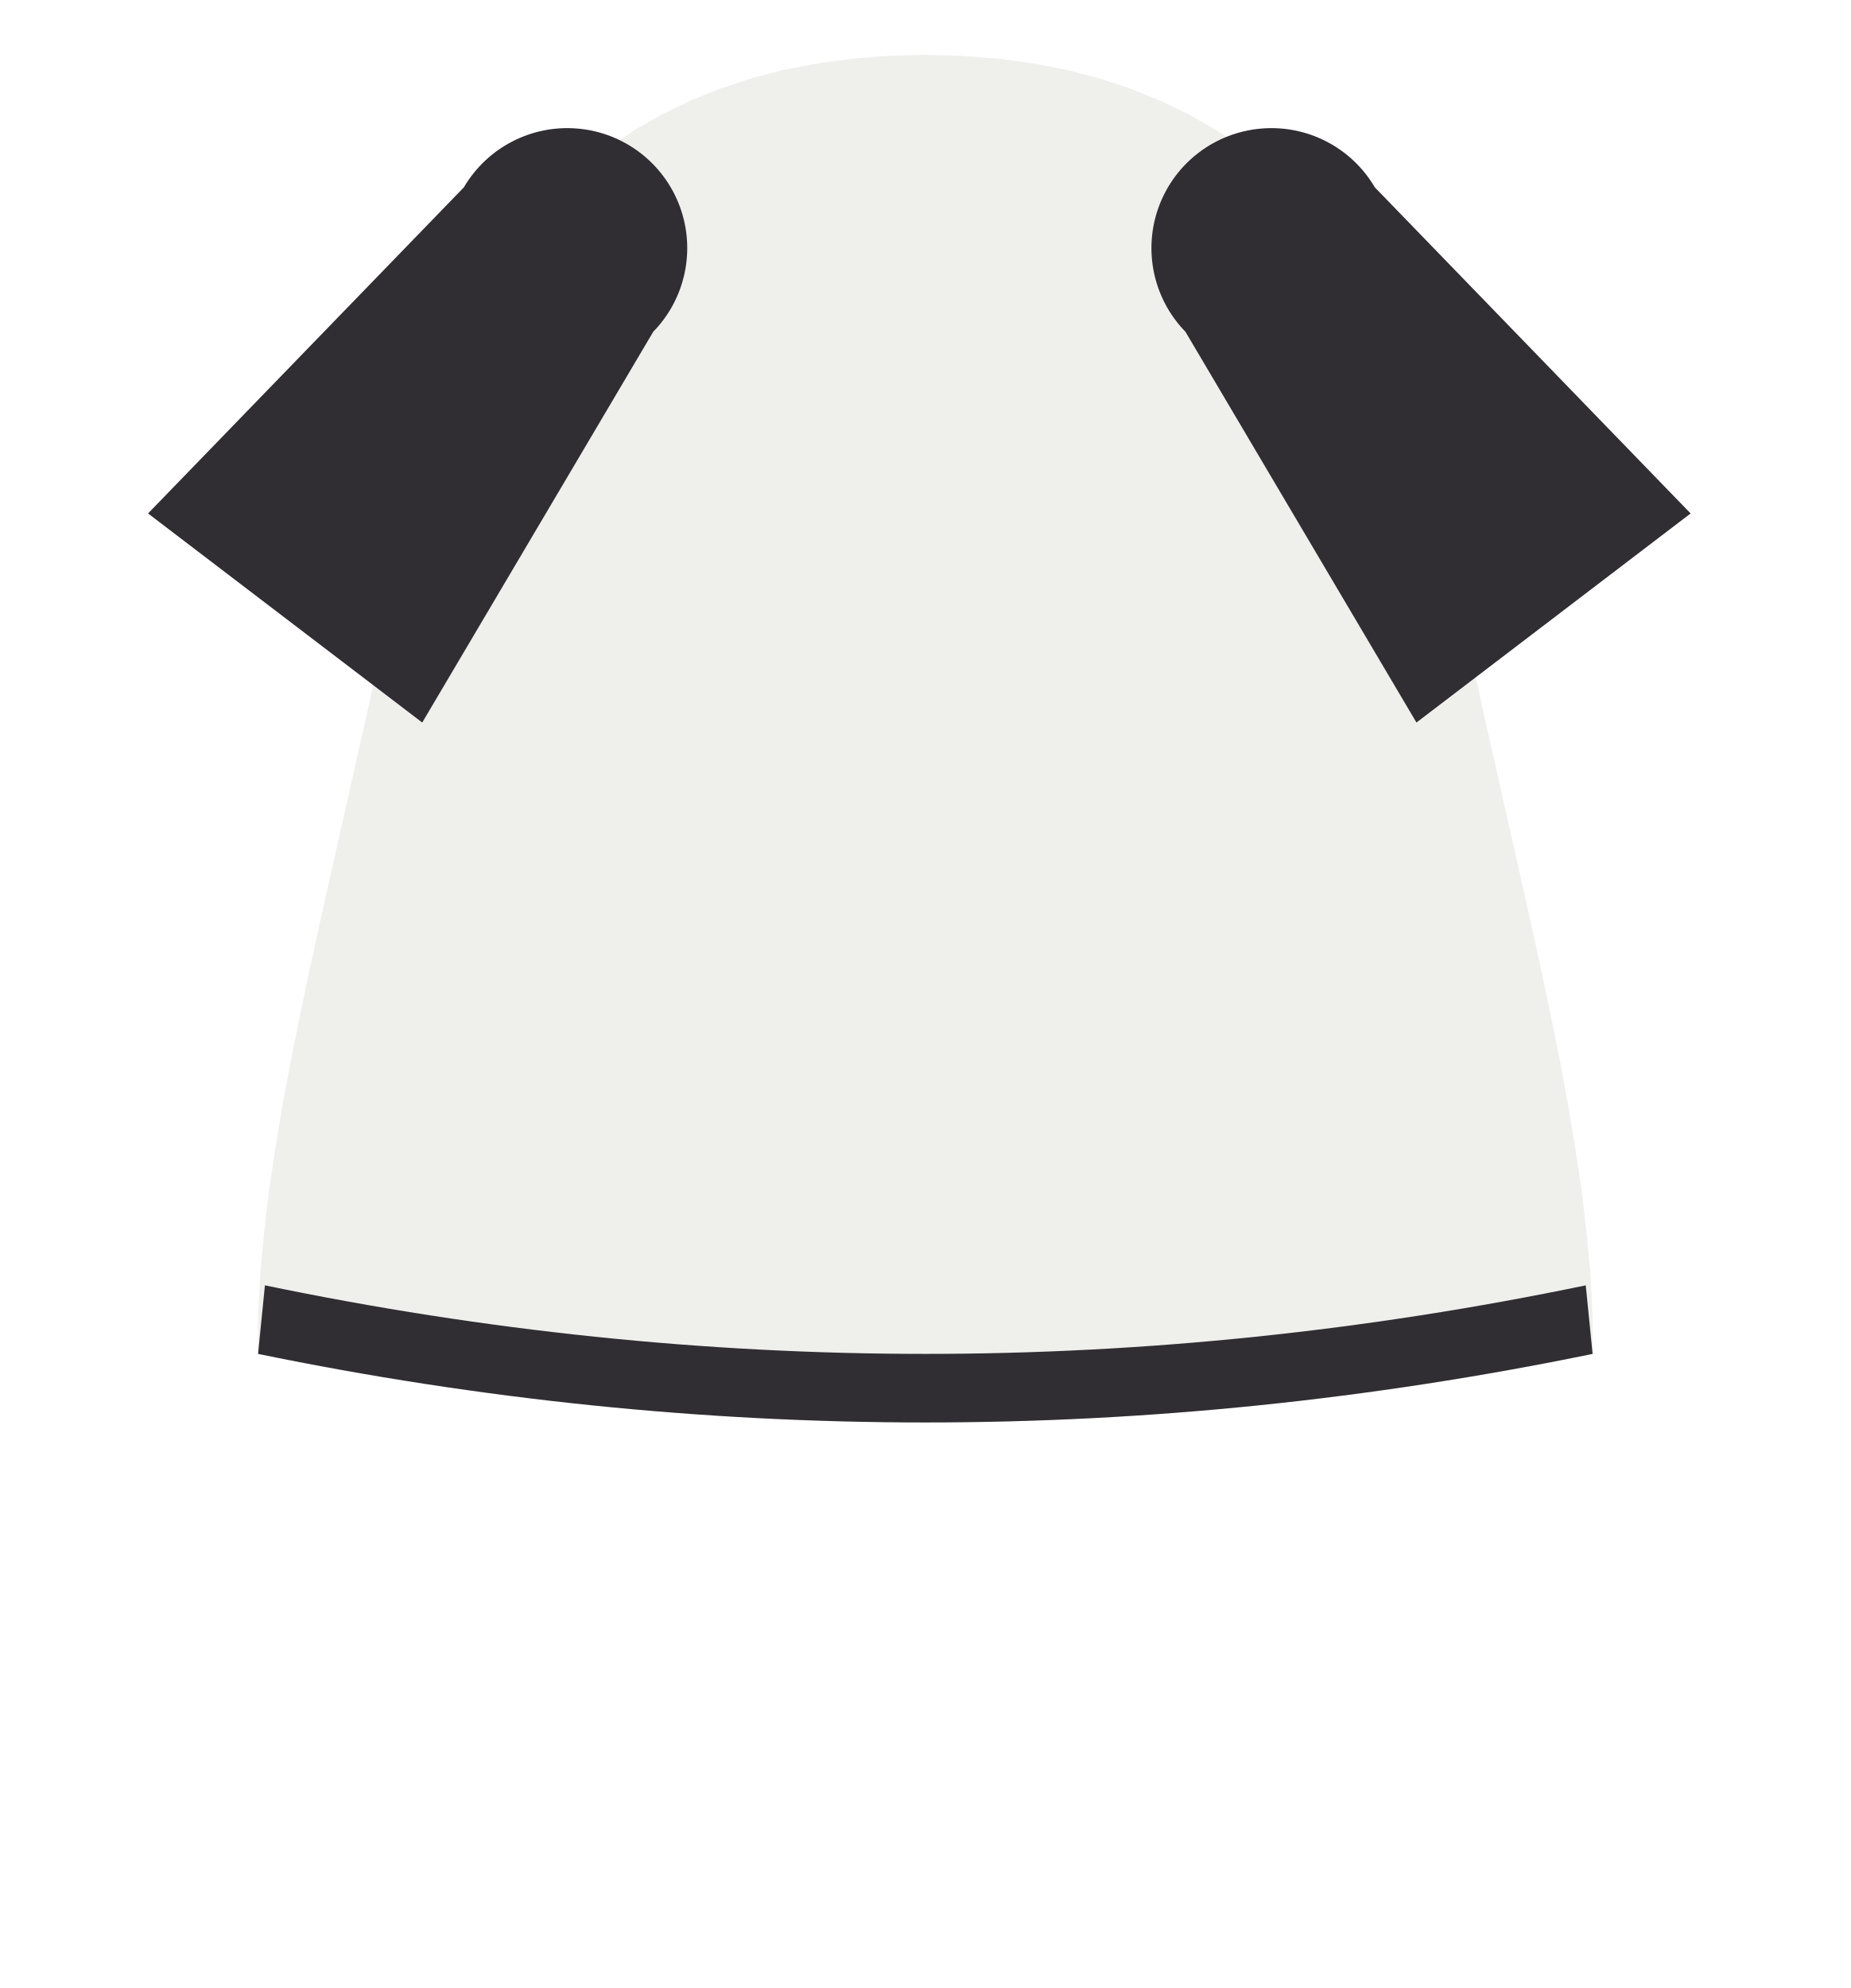
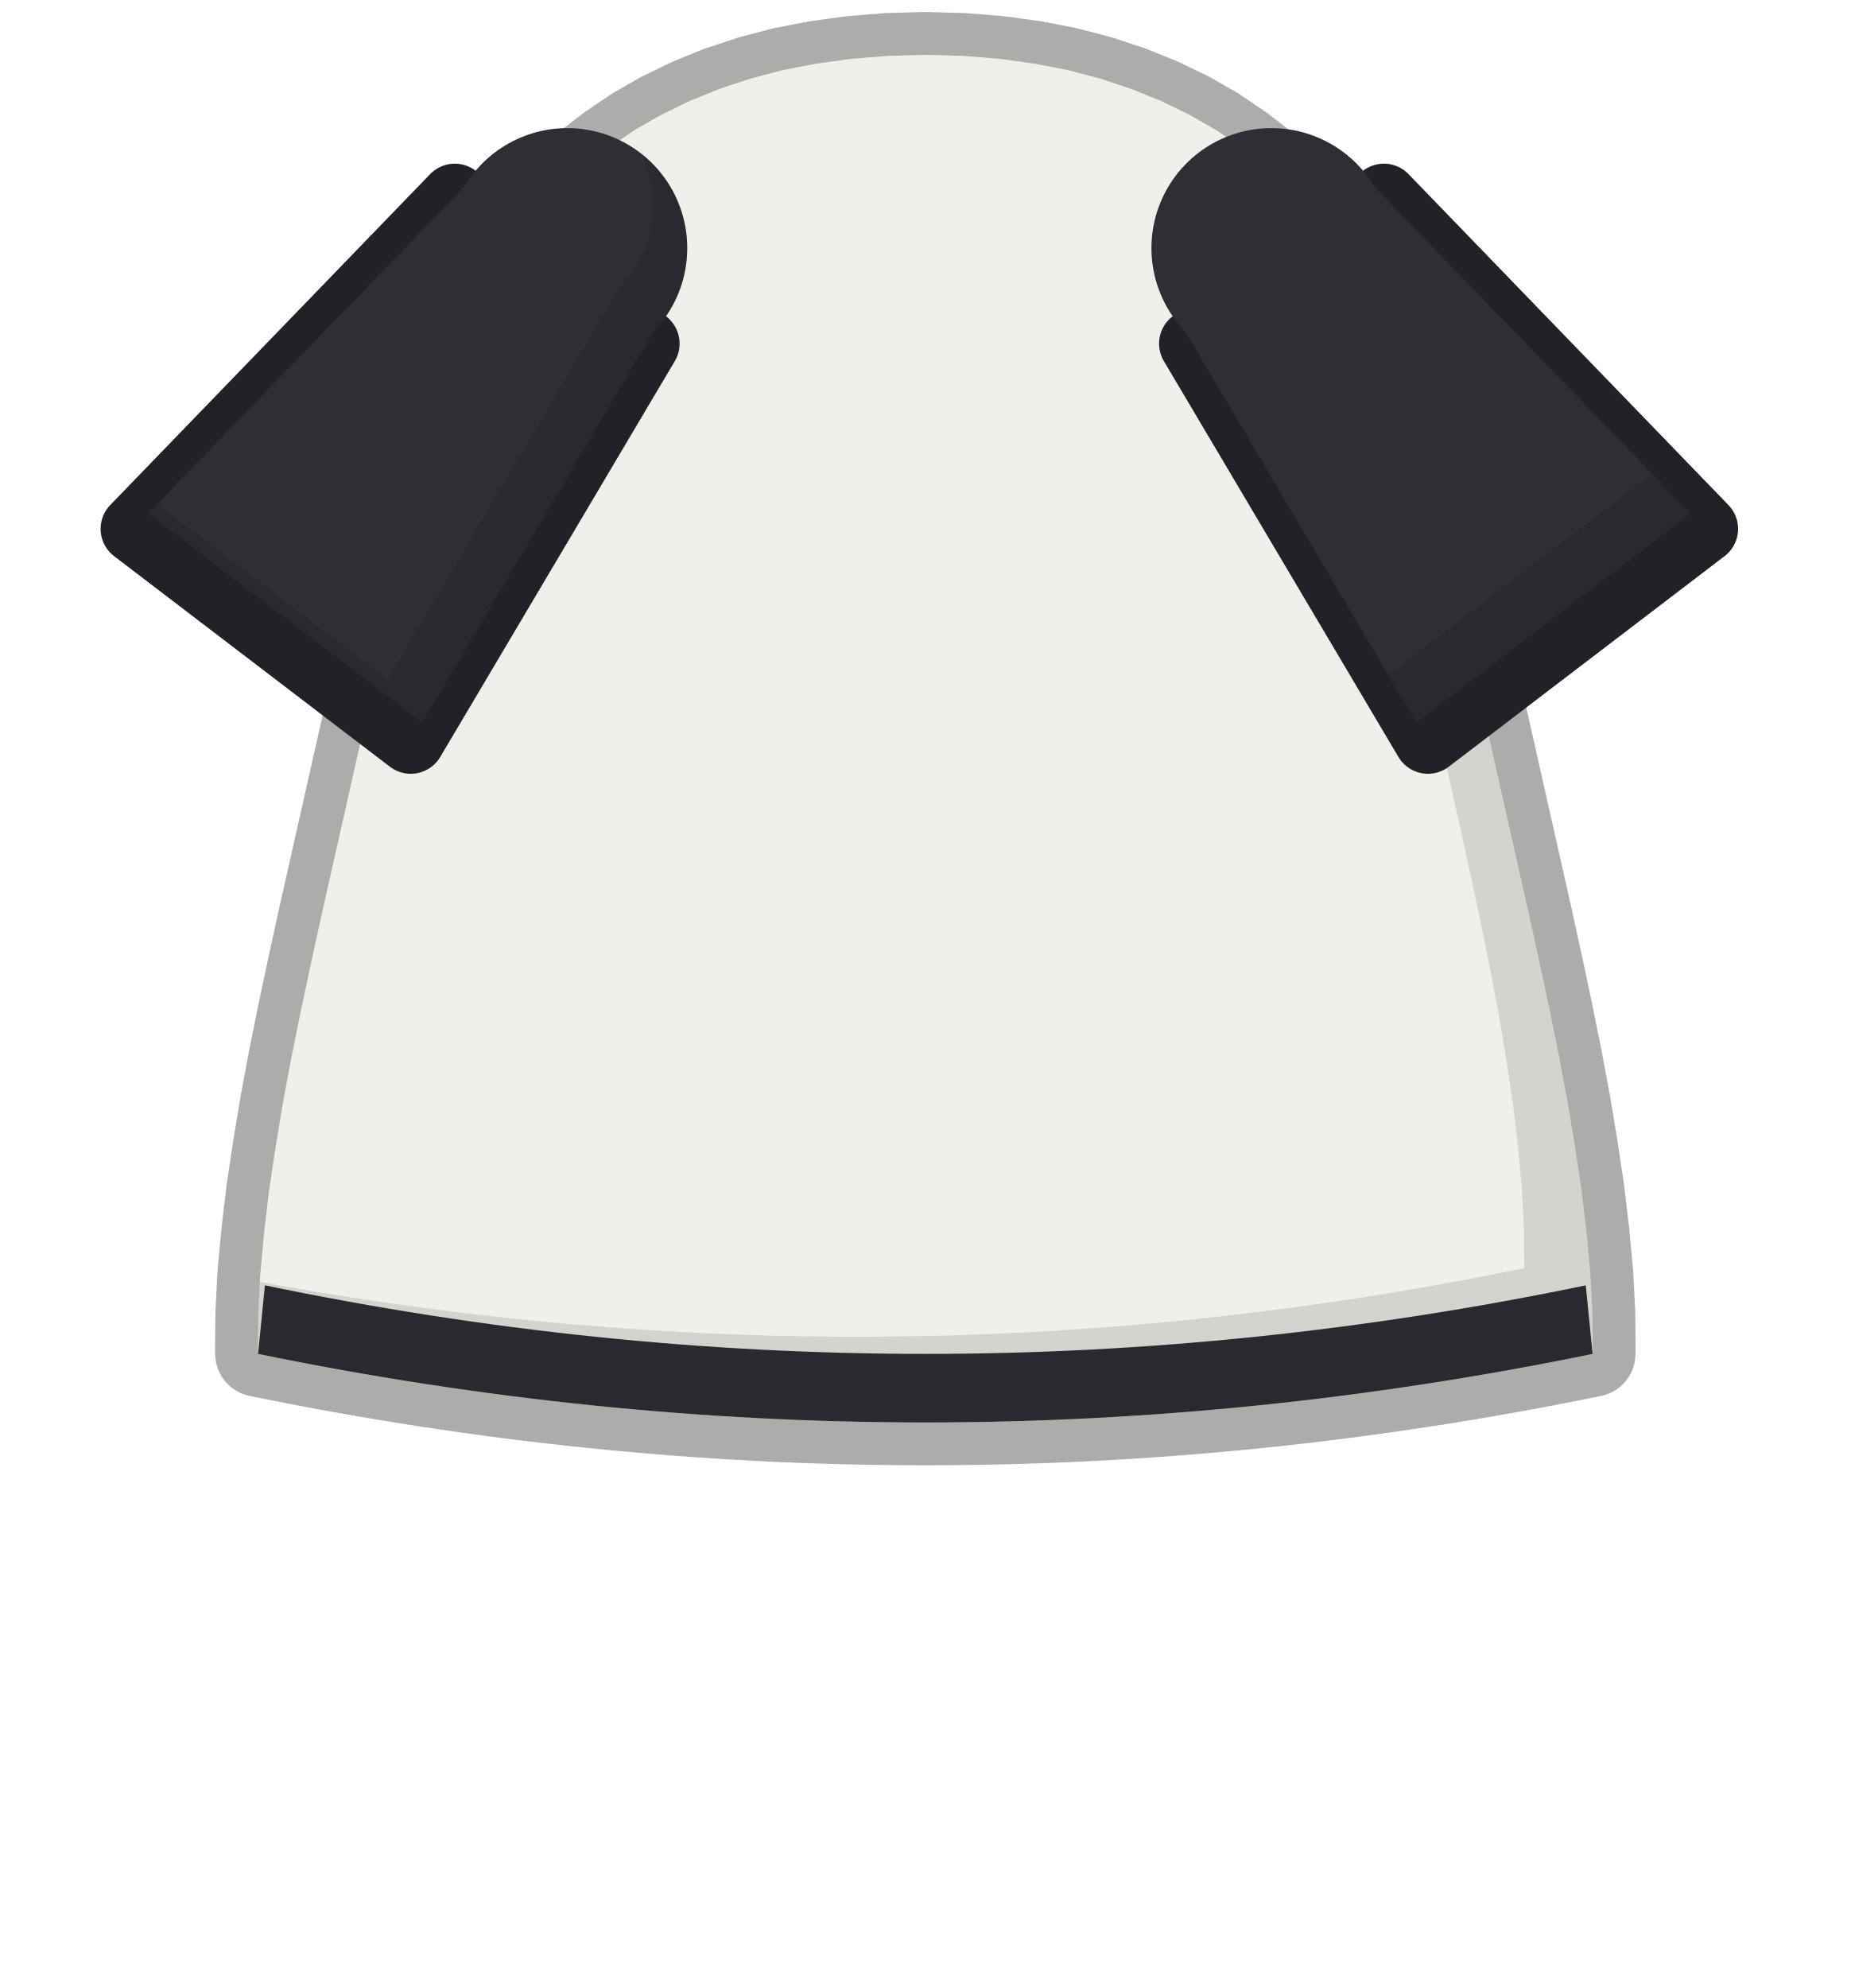
<svg xmlns="http://www.w3.org/2000/svg" viewBox="146 183 108 116" aria-hidden="true">
  <g id="ropa-cuerpo" class="ropa-cuerpo">
+     <path d="M161.06,262.00 L161.05,261.87 L161.07,259.63 L161.19,257.32 L161.41,254.94 L161.70,252.48 L162.08,249.95 L162.51,247.35 L163.01,244.69 L163.56,241.97 L164.15,239.20 L164.77,236.37 L165.42,233.48 L166.08,230.56 L166.75,227.58 L167.43,224.58 L168.09,221.53 L168.74,218.46 L169.36,215.37 L169.68,213.09 L170.08,210.90 L170.57,208.79 L171.15,206.77 L171.81,204.85 L172.56,203.01 L173.39,201.26 L174.31,199.60 L175.31,198.03 L176.39,196.56 L177.56,195.17 L178.80,193.89 L180.13,192.69 L181.54,191.60 L183.03,190.59 L184.60,189.69 L186.25,188.89 L187.98,188.19 L189.79,187.59 L191.68,187.09 L193.65,186.71 L195.69,186.43 L197.81,186.26 L200.00,186.20 L202.19,186.26 L204.31,186.43 L206.35,186.71 L208.32,187.09 L210.21,187.59 L212.02,188.19 L213.75,188.89 L215.40,189.69 L216.97,190.59 L218.46,191.60 L219.87,192.69 L221.20,193.89 L222.44,195.17 L223.61,196.56 L224.69,198.03 L225.69,199.60 L226.61,201.26 L227.44,203.01 L228.19,204.85 L228.85,206.77 L229.43,208.79 L229.92,210.90 L230.32,213.09 L230.64,215.37 L231.26,218.46 L231.91,221.53 L232.57,224.58 L233.25,227.58 L233.92,230.56 L234.58,233.48 L235.23,236.37 L235.85,239.20 L236.44,241.97 L236.99,244.69 L237.49,247.35 L237.92,249.95 L238.30,252.48 L238.59,254.94 L238.81,257.32 L238.93,259.63 L238.95,261.87 L238.94,262.00 Q200.00,270.00 161.06,262.00 Z" fill="none" stroke="#acacaa" stroke-width="5" stroke-linecap="round" stroke-linejoin="round" />
    <path d="M161.06,262.00 L161.05,261.87 L161.07,259.63 L161.19,257.32 L161.41,254.94 L161.70,252.48 L162.08,249.95 L162.51,247.35 L163.01,244.69 L163.56,241.97 L164.15,239.20 L164.77,236.37 L165.42,233.48 L166.08,230.56 L166.75,227.58 L167.43,224.58 L168.09,221.53 L168.74,218.46 L169.36,215.37 L169.68,213.09 L170.08,210.90 L170.57,208.79 L171.15,206.77 L171.81,204.85 L172.56,203.01 L173.39,201.26 L174.31,199.60 L175.31,198.03 L176.39,196.56 L177.56,195.17 L178.80,193.89 L180.13,192.69 L181.54,191.60 L183.03,190.59 L184.60,189.69 L186.25,188.89 L187.98,188.19 L189.79,187.59 L191.68,187.09 L193.65,186.71 L195.69,186.43 L197.81,186.26 L200.00,186.20 L202.19,186.26 L204.31,186.43 L206.35,186.71 L208.32,187.09 L210.21,187.59 L212.02,188.19 L213.75,188.89 L215.40,189.69 L216.97,190.59 L218.46,191.60 L219.87,192.69 L221.20,193.89 L222.44,195.17 L223.61,196.56 L224.69,198.03 L225.69,199.60 L226.61,201.26 L227.44,203.01 L228.19,204.85 L228.85,206.77 L229.43,208.79 L229.92,210.90 L230.32,213.09 L230.64,215.37 L231.26,218.46 L231.91,221.53 L232.57,224.58 L233.25,227.58 L233.92,230.56 L234.58,233.48 L235.23,236.37 L235.85,239.20 L236.44,241.97 L236.99,244.69 L237.49,247.35 L237.92,249.95 L238.30,252.48 L238.59,254.94 L238.81,257.32 L238.93,259.63 L238.95,261.87 L238.94,262.00 Q200.00,270.00 161.06,262.00 Z" fill="#efefec" />
    <defs>
      <clipPath id="conjunto1_superior-forma">
        <path d="M161.06,262.00 L161.05,261.87 L161.07,259.63 L161.19,257.32 L161.41,254.94 L161.70,252.48 L162.08,249.95 L162.51,247.35 L163.01,244.69 L163.56,241.97 L164.15,239.20 L164.77,236.37 L165.42,233.48 L166.08,230.56 L166.75,227.58 L167.43,224.58 L168.09,221.53 L168.74,218.46 L169.36,215.37 L169.68,213.09 L170.08,210.90 L170.57,208.79 L171.15,206.77 L171.81,204.85 L172.56,203.01 L173.39,201.26 L174.31,199.60 L175.31,198.03 L176.39,196.56 L177.56,195.17 L178.80,193.89 L180.13,192.69 L181.54,191.60 L183.03,190.59 L184.60,189.69 L186.25,188.89 L187.98,188.19 L189.79,187.59 L191.68,187.09 L193.65,186.71 L195.69,186.43 L197.81,186.26 L200.00,186.20 L202.19,186.26 L204.31,186.43 L206.35,186.71 L208.32,187.09 L210.21,187.59 L212.02,188.19 L213.75,188.89 L215.40,189.69 L216.97,190.59 L218.46,191.60 L219.87,192.69 L221.20,193.89 L222.44,195.17 L223.61,196.56 L224.69,198.03 L225.69,199.60 L226.61,201.26 L227.44,203.01 L228.19,204.85 L228.85,206.77 L229.43,208.79 L229.92,210.90 L230.32,213.09 L230.64,215.37 L231.26,218.46 L231.91,221.53 L232.57,224.58 L233.25,227.58 L233.92,230.56 L234.58,233.48 L235.23,236.37 L235.85,239.20 L236.44,241.97 L236.99,244.69 L237.49,247.35 L237.92,249.95 L238.30,252.48 L238.59,254.94 L238.81,257.32 L238.93,259.63 L238.95,261.87 L238.94,262.00 Q200.00,270.00 161.06,262.00 Z" />
      </clipPath>
    </defs>
    <g clip-path="url(#conjunto1_superior-forma)">
      <path d="M161.06,262.00 Q200.00,270.00 238.94,262.00 L238.54,258.00 Q200.00,266.00 161.46,258.00 Z" fill="#302e33" />
    </g>
+     <g class="sombra">
+       <defs>
+         <clipPath id="conjunto1_superior-sombra">
+           <path d="M161.06,262.00 L161.05,261.87 L161.07,259.63 L161.19,257.32 L161.41,254.94 L161.70,252.48 L162.08,249.95 L162.51,247.35 L163.01,244.69 L163.56,241.97 L164.15,239.20 L164.77,236.37 L165.42,233.48 L166.08,230.56 L166.75,227.58 L167.43,224.58 L168.09,221.53 L168.74,218.46 L169.36,215.37 L169.68,213.09 L170.08,210.90 L170.57,208.79 L171.15,206.77 L171.81,204.85 L172.56,203.01 L173.39,201.26 L174.31,199.60 L175.31,198.03 L176.39,196.56 L177.56,195.17 L178.80,193.89 L180.13,192.69 L181.54,191.60 L183.03,190.59 L184.60,189.69 L186.25,188.89 L187.98,188.19 L189.79,187.59 L191.68,187.09 L193.65,186.71 L195.69,186.43 L197.81,186.26 L200.00,186.20 L202.19,186.26 L204.31,186.43 L206.35,186.71 L208.32,187.09 L210.21,187.59 L212.02,188.19 L213.75,188.89 L215.40,189.69 L216.97,190.59 L218.46,191.60 L219.87,192.69 L221.20,193.89 L222.44,195.17 L223.61,196.56 L224.69,198.03 L225.69,199.60 L226.61,201.26 L227.44,203.01 L228.19,204.85 L228.85,206.77 L229.43,208.79 L229.92,210.90 L230.32,213.09 L230.64,215.37 L231.26,218.46 L231.91,221.53 L232.57,224.58 L233.25,227.58 L233.92,230.56 L234.58,233.48 L235.23,236.37 L235.85,239.20 L236.44,241.97 L236.99,244.69 L237.49,247.35 L237.92,249.95 L238.30,252.48 L238.59,254.94 L238.81,257.32 L238.93,259.63 L238.95,261.87 L238.94,262.00 Q200.00,270.00 161.06,262.00 Z" />
+         </clipPath>
+       </defs>
+       <g clip-path="url(#conjunto1_superior-sombra)">
+         <path d="M-400,-400 H800 V800 H-400 Z M161.06,262.00 L161.05,261.87 L161.07,259.63 L161.19,257.32 L161.41,254.94 L161.70,252.48 L162.08,249.95 L162.51,247.35 L163.01,244.69 L163.56,241.97 L164.15,239.20 L164.77,236.37 L165.42,233.48 L166.08,230.56 L166.75,227.58 L167.43,224.58 L168.09,221.53 L168.74,218.46 L169.36,215.37 L169.68,213.09 L170.08,210.90 L170.57,208.79 L171.15,206.77 L171.81,204.85 L172.56,203.01 L173.39,201.26 L174.31,199.60 L175.31,198.03 L176.39,196.56 L177.56,195.17 L178.80,193.89 L180.13,192.69 L181.54,191.60 L183.03,190.59 L184.60,189.69 L186.25,188.89 L187.98,188.19 L189.79,187.59 L191.68,187.09 L193.65,186.71 L195.69,186.43 L197.81,186.26 L200.00,186.20 L202.19,186.26 L204.31,186.43 L206.35,186.71 L208.32,187.09 L210.21,187.59 L212.02,188.19 L213.75,188.89 L215.40,189.69 L216.97,190.59 L218.46,191.60 L219.87,192.69 L221.20,193.89 L222.44,195.17 L223.61,196.56 L224.69,198.03 L225.69,199.60 L226.61,201.26 L227.44,203.01 L228.19,204.85 L228.85,206.77 L229.43,208.79 L229.92,210.90 L230.32,213.09 L230.64,215.37 L231.26,218.46 L231.91,221.53 L232.57,224.58 L233.25,227.58 L233.92,230.56 L234.58,233.48 L235.23,236.37 L235.85,239.20 L236.44,241.97 L236.99,244.69 L237.49,247.35 L237.92,249.95 L238.30,252.48 L238.59,254.94 L238.81,257.32 L238.93,259.63 L238.95,261.87 L238.94,262.00 Q200.00,270.00 161.06,262.00 Z" fill-rule="evenodd" fill="#000000" fill-opacity="0.12" transform="translate(-4 -5)" />
+       </g>
+     </g>
  </g>
  <g id="ropa-brazo-izq" class="ropa-brazo ropa-brazo-izq" style="transform-origin:178.1px 198.8px">
+     <path d="M172.54,194.55 L153.87,213.86 L169.97,226.15 L183.66,203.05" fill="none" stroke="#232125" stroke-width="4" stroke-linecap="round" stroke-linejoin="round" />
    <path d="M170.64,225.16 L184.12,202.36 A7,7 0 1,0 173.07,193.93 L154.64,212.96 Z" fill="#302e33" />
+     <g class="sombra">
+       <defs>
+         <clipPath id="conjunto1_superior-sombra-izq">
+           <path d="M170.64,225.16 L184.12,202.36 A7,7 0 1,0 173.07,193.93 L154.64,212.96 Z" />
+         </clipPath>
+       </defs>
+       <g clip-path="url(#conjunto1_superior-sombra-izq)">
+         <path d="M-400,-400 H800 V800 H-400 Z M170.64,225.16 L184.12,202.36 A7,7 0 1,0 173.07,193.93 L154.64,212.96 Z" fill-rule="evenodd" fill="#000000" fill-opacity="0.12" transform="translate(-2 -2.5)" />
+       </g>
+     </g>
  </g>
  <g id="ropa-brazo-der" class="ropa-brazo ropa-brazo-der" style="transform-origin:221.2px 198.8px">
+     <path d="M215.64,203.05 L229.33,226.15 L245.43,213.86 L226.76,194.55" fill="none" stroke="#232125" stroke-width="4" stroke-linecap="round" stroke-linejoin="round" />
    <path d="M244.66,212.96 L226.23,193.93 A7,7 0 1,0 215.18,202.36 L228.66,225.16 Z" fill="#302e33" />
+     <g class="sombra">
+       <defs>
+         <clipPath id="conjunto1_superior-sombra-der">
+           <path d="M244.66,212.96 L226.23,193.93 A7,7 0 1,0 215.18,202.36 L228.66,225.16 Z" />
+         </clipPath>
+       </defs>
+       <g clip-path="url(#conjunto1_superior-sombra-der)">
+         <path d="M-400,-400 H800 V800 H-400 Z M244.66,212.96 L226.23,193.93 A7,7 0 1,0 215.18,202.36 L228.66,225.16 Z" fill-rule="evenodd" fill="#000000" fill-opacity="0.12" transform="translate(-2 -2.5)" />
+       </g>
+     </g>
  </g>
</svg>
